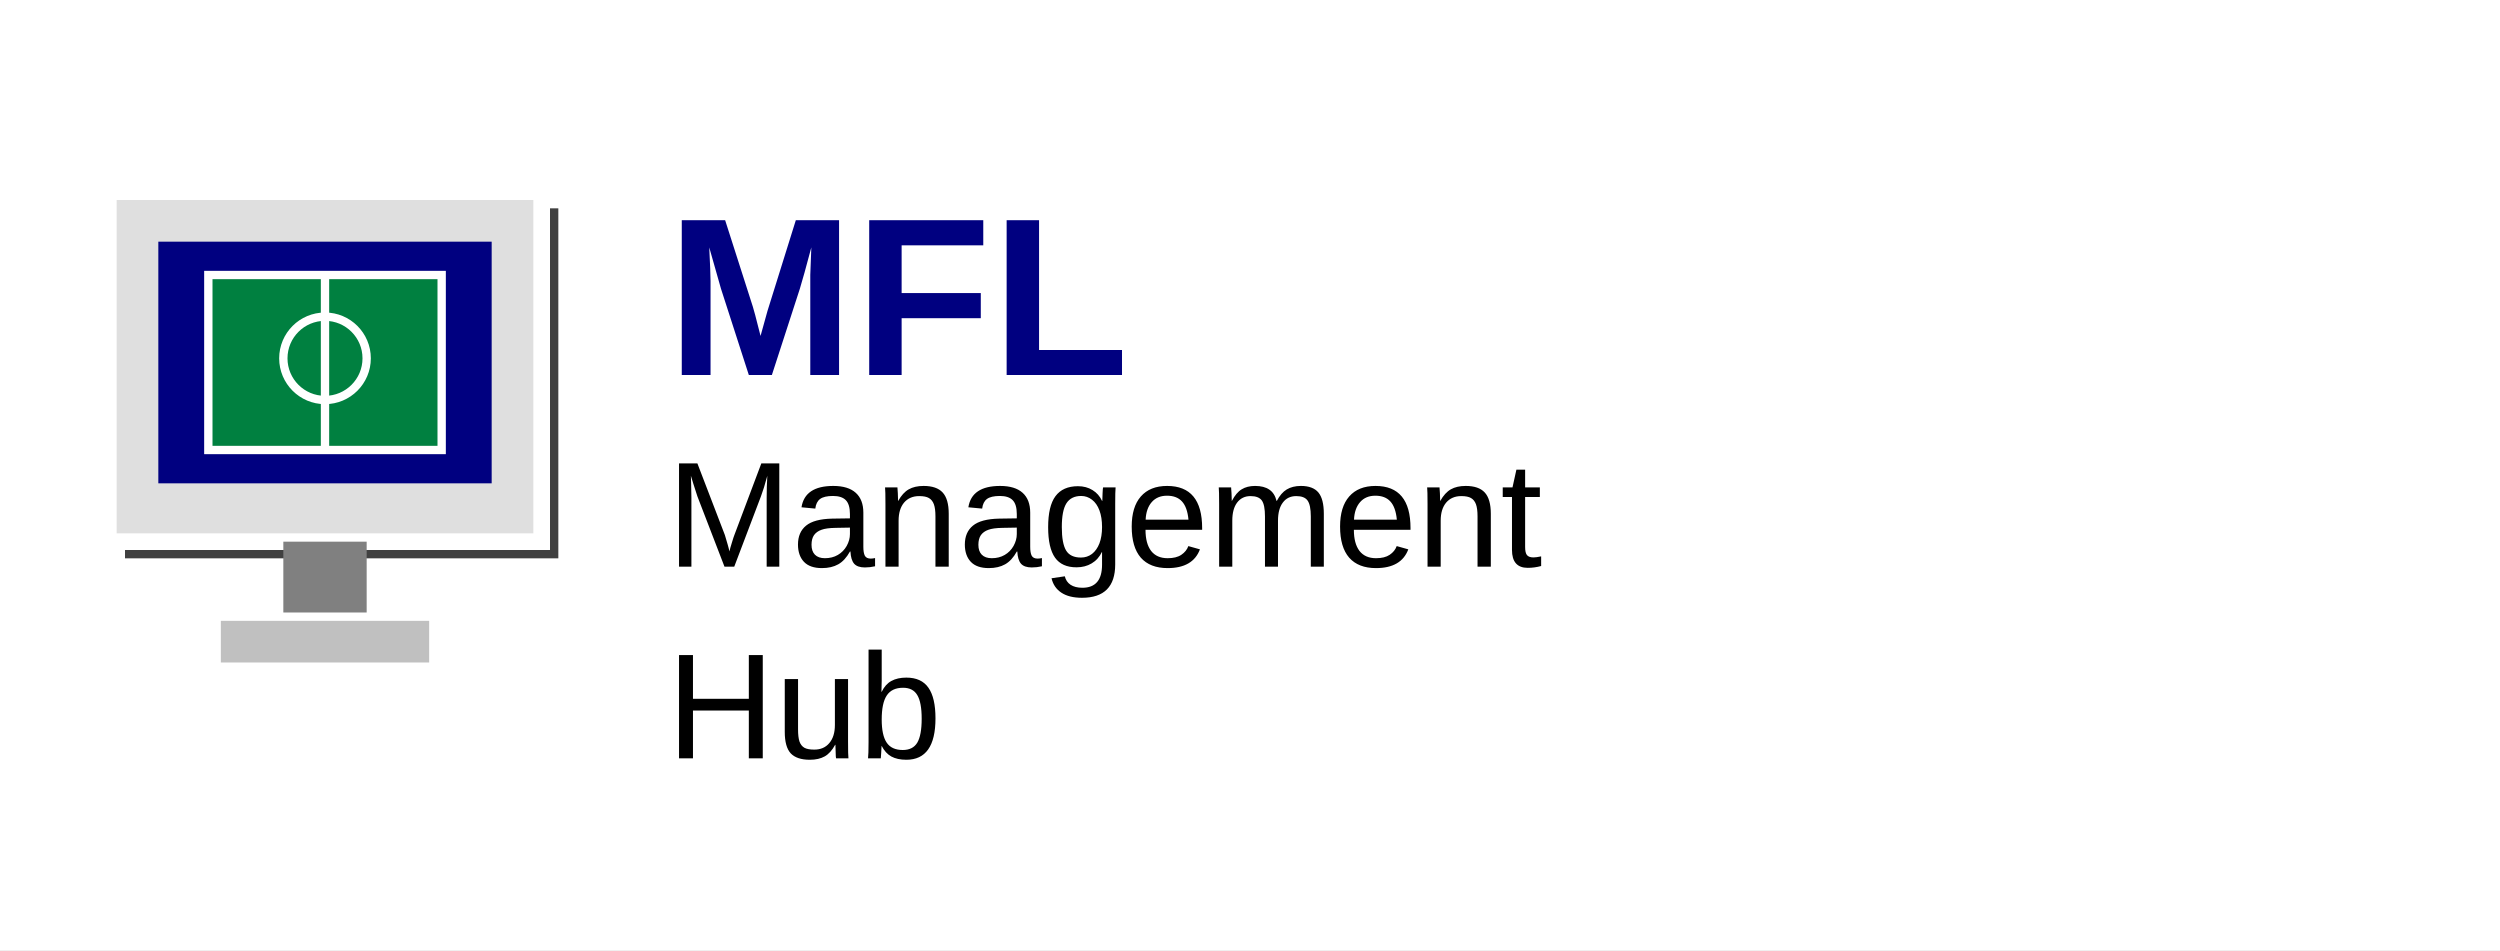
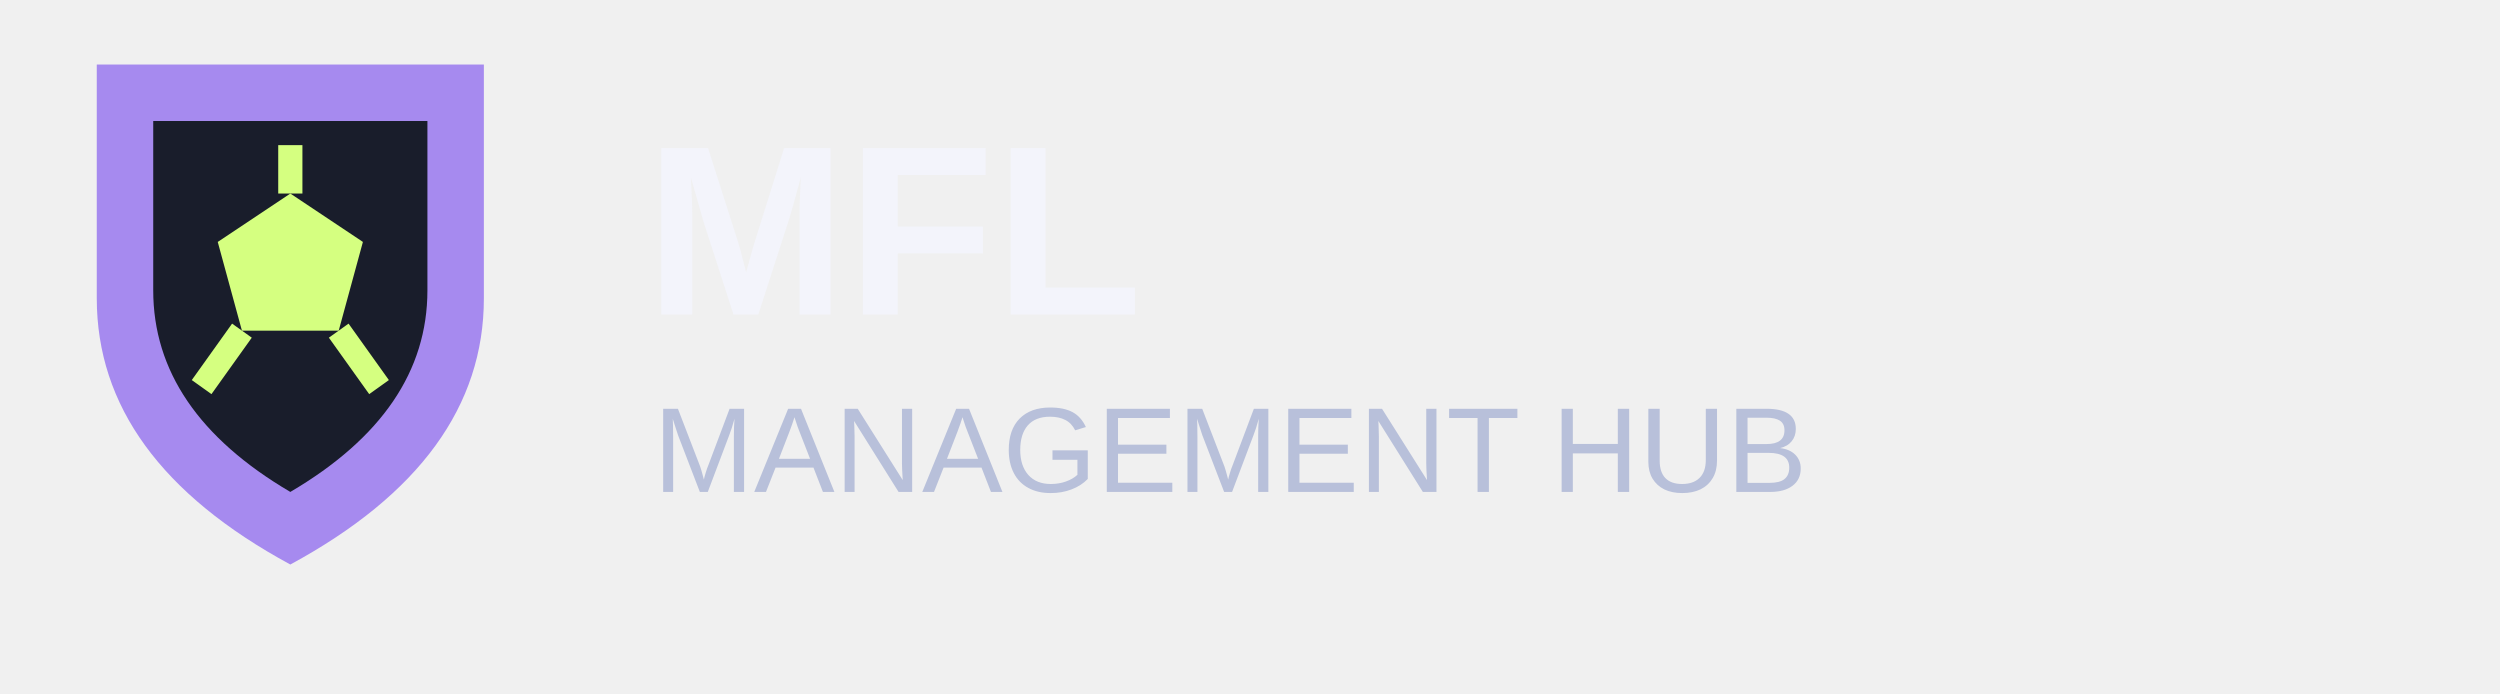
- <svg xmlns="http://www.w3.org/2000/svg" viewBox="0 0 300 114" role="img" aria-label="MFL Management Hub">
-   <rect width="300" height="114" fill="white" />
-   <g font-family="Tahoma,Arial,sans-serif">
-     <g transform="translate(9 21) scale(1)">
-       <path fill="#404040" d="M6 4h52v42H6z" />
-       <path fill="#dfdfdf" stroke="#fff" stroke-width="2" d="M4 2h52v42H4z" />
-       <path fill="#000080" d="M10 8h40v29H10z" />
-       <path fill="#008040" stroke="white" d="M16 12h28v21H16z" />
-       <path stroke="white" d="M30 12v21" />
-       <circle cx="30" cy="22" r="5" fill="none" stroke="white" />
-       <path fill="#808080" d="M25 44h10v9H25z" />
-       <path fill="#c0c0c0" stroke="#fff" d="M17 53h26v6H17z" />
-     </g>
-     <text x="80" y="45" font-size="27" font-weight="bold" fill="#000080">MFL</text>
-     <text x="80" y="68" font-size="18" fill="#000">Management</text>
-     <text x="80" y="91" font-size="18" fill="#000">Hub</text>
-   </g>
+ <svg xmlns="http://www.w3.org/2000/svg" viewBox="0 0 310 86">
+   <path d="M12 8H60V37Q60 57 36 70Q12 57 12 37Z" fill="#a68aef" />
+   <path d="M19 15H53V36Q53 51 36 61Q19 51 19 36Z" fill="#191d2b" />
+   <path d="M36 24L45 30L42 41H30L27 30Z" fill="#d5ff80" />
+   <path d="M30 41L25 48M42 41L47 48M36 24V18" stroke="#d5ff80" stroke-width="3" />
+   <text x="80" y="39" font-family="Arial,sans-serif" font-size="30" font-weight="700" fill="#f3f4fb">MFL</text>
+   <text x="81" y="61" font-family="Arial,sans-serif" font-size="15" fill="#b8c0da">MANAGEMENT HUB</text>
</svg>
